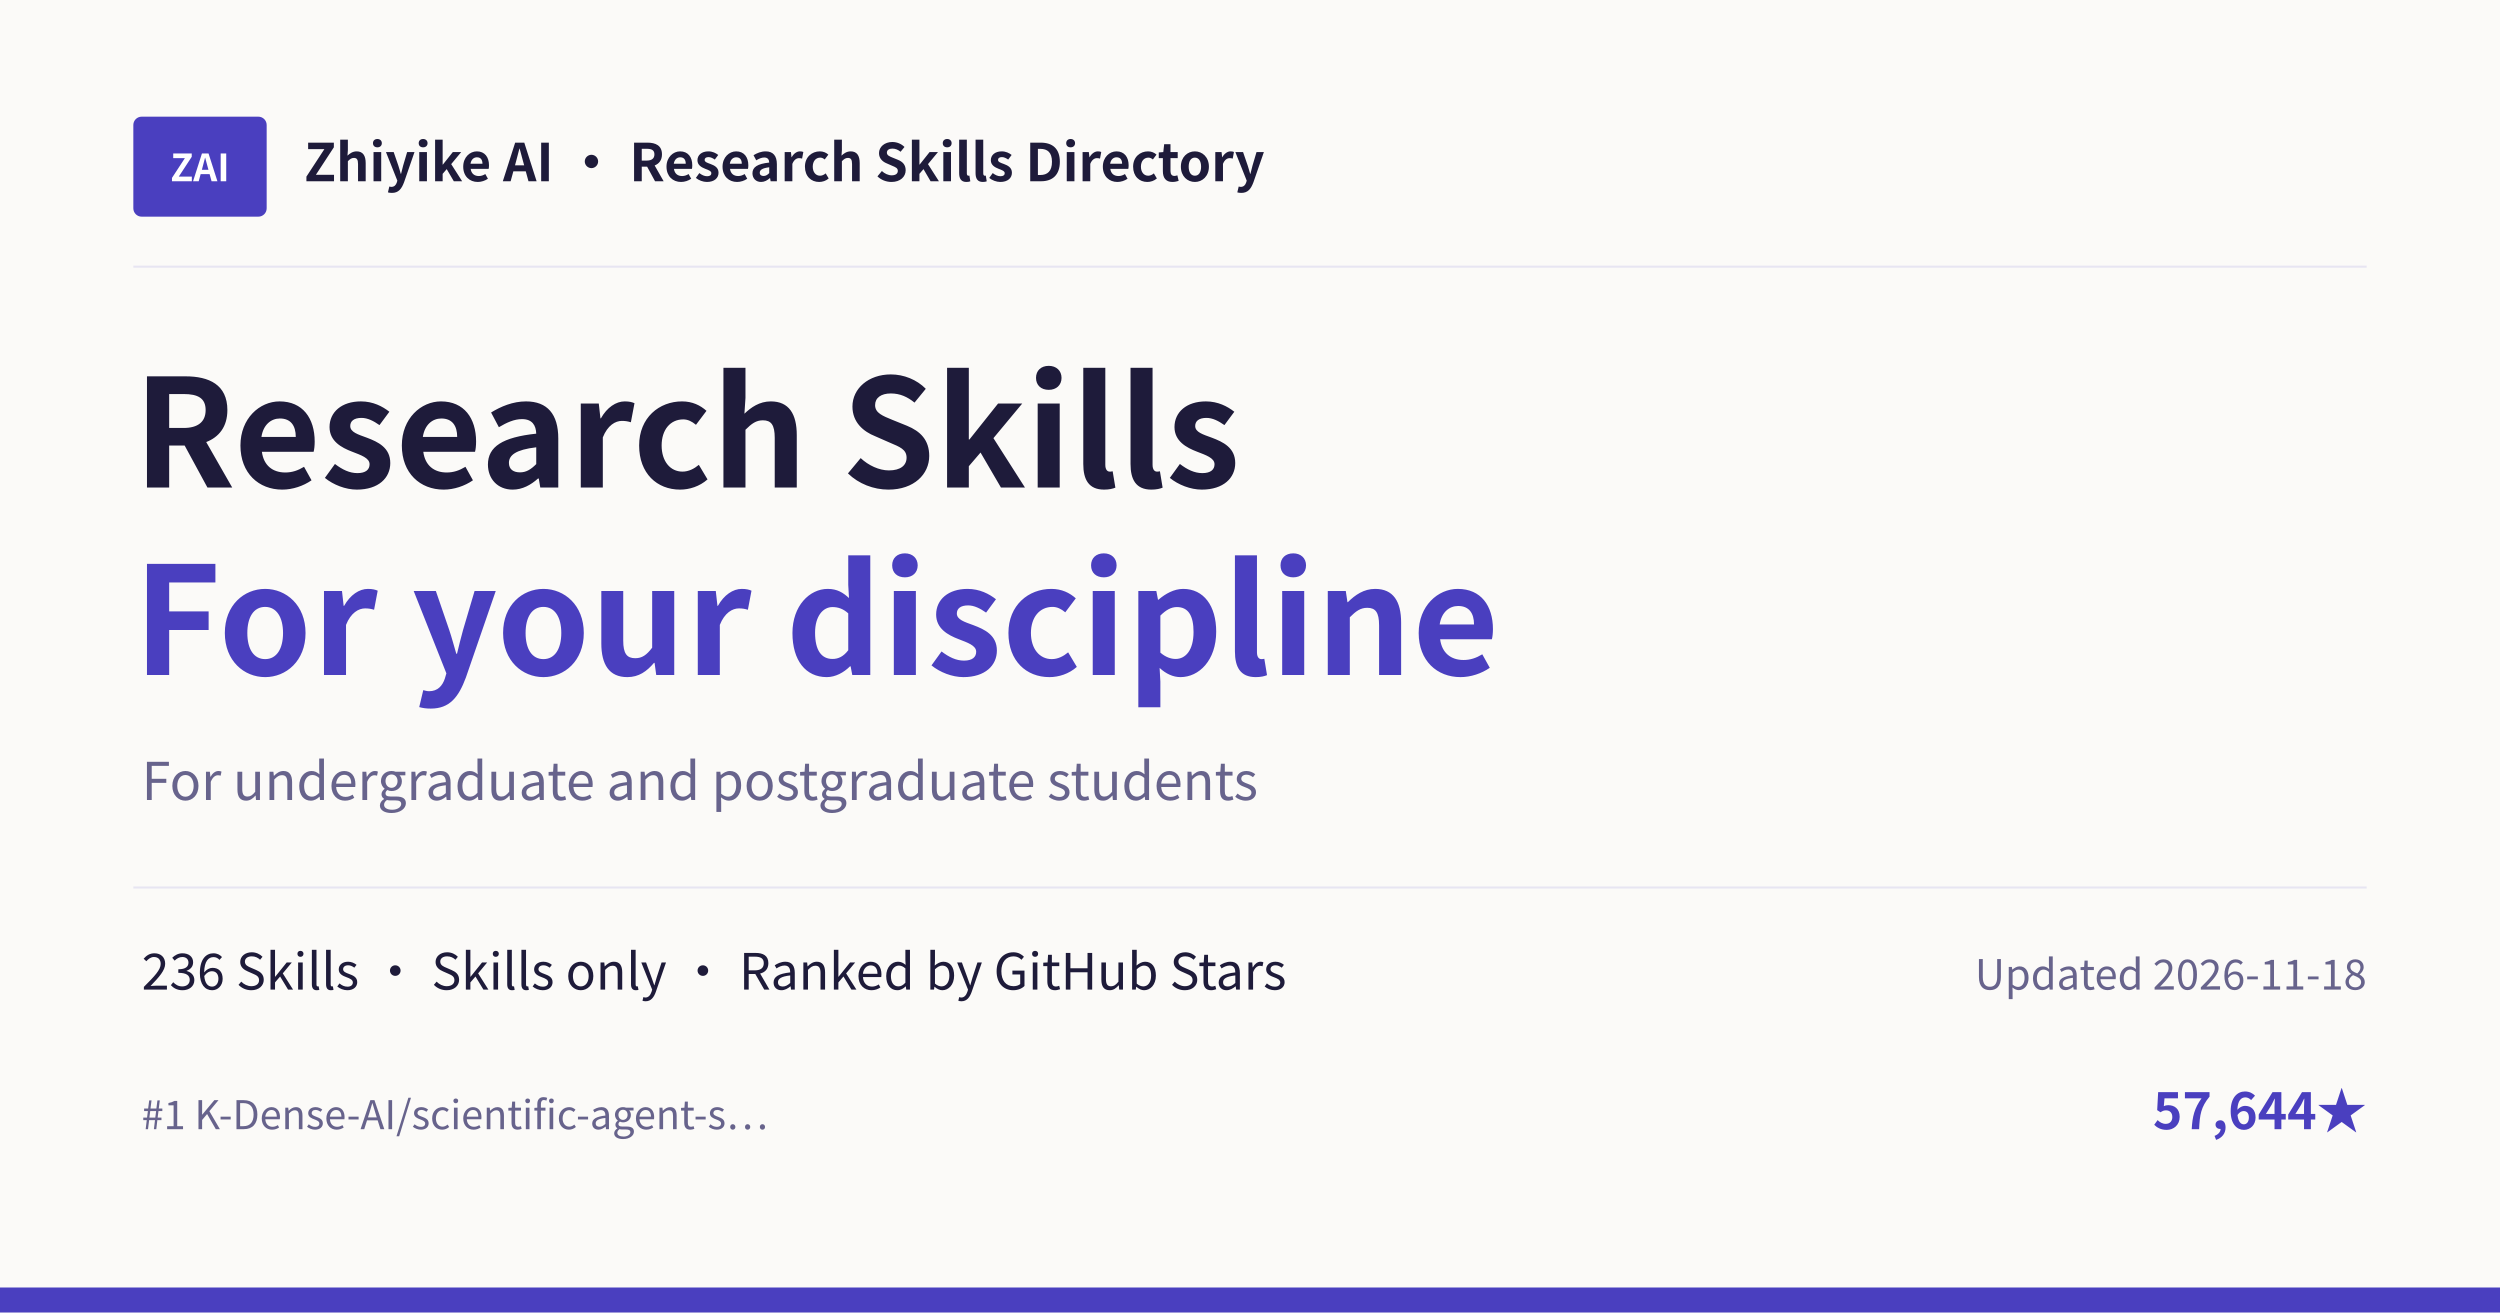
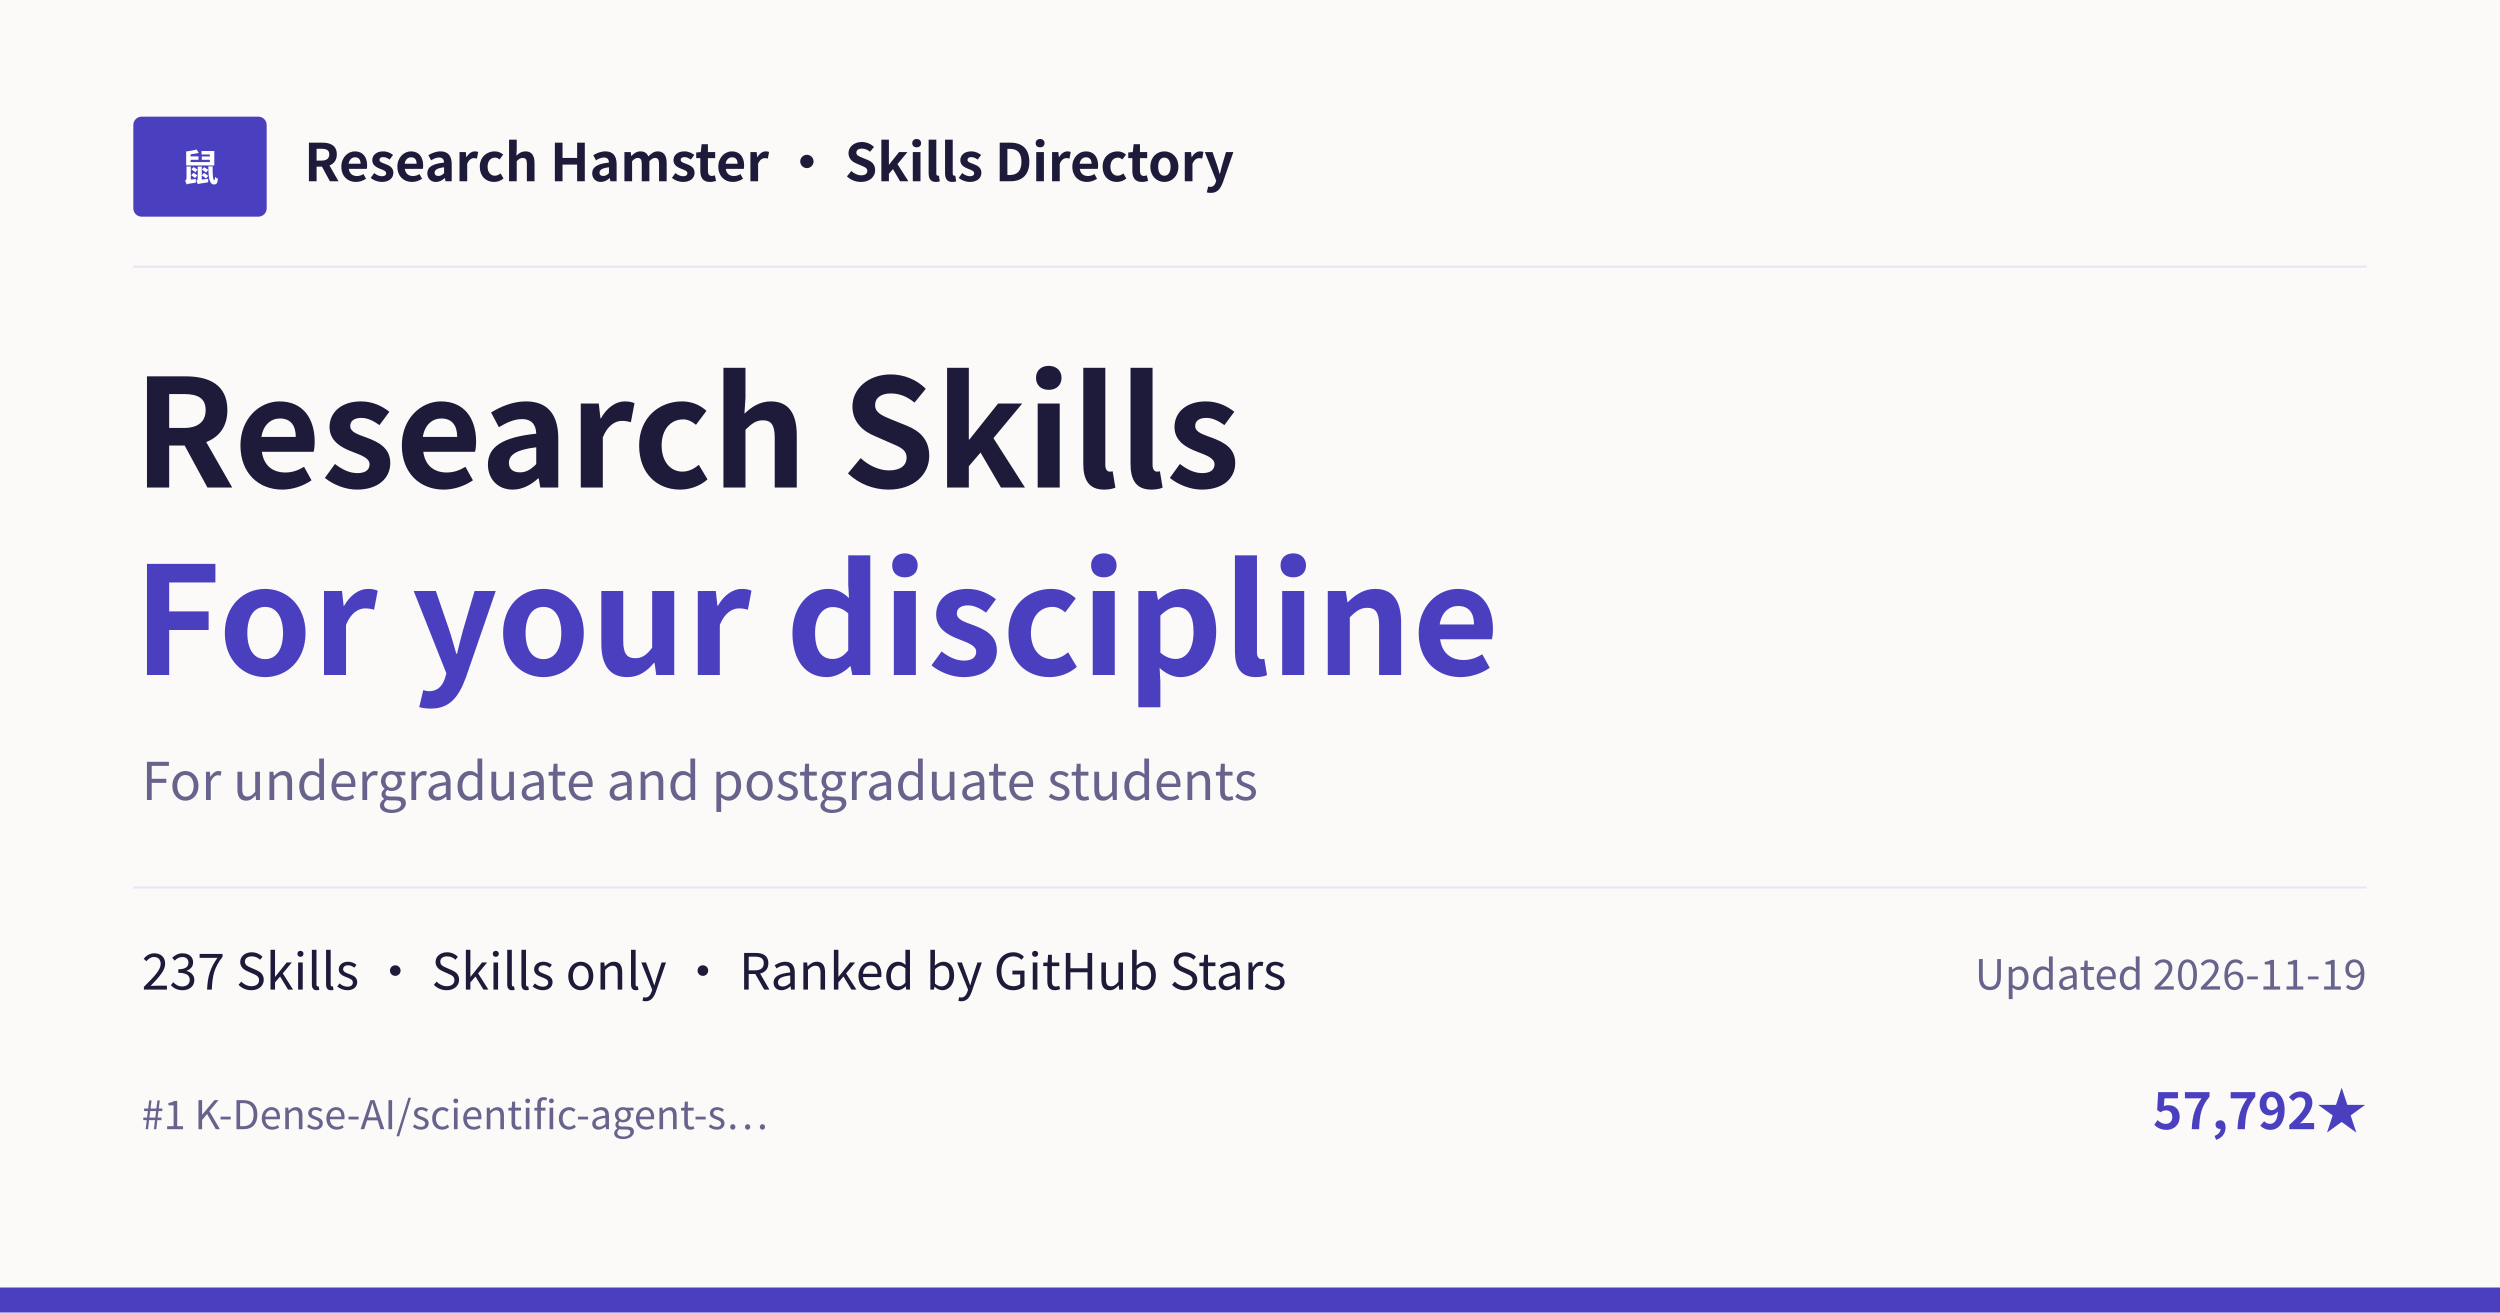
<svg xmlns="http://www.w3.org/2000/svg" width="1200" height="630" viewBox="0 0 1200 630">
  <rect width="1200" height="630" fill="#FBFAF8" />
  <rect x="64" y="56" width="64" height="48" rx="4" fill="#4A3FBF" />
-   <text x="96" y="87" text-anchor="middle" font-family="Noto Sans CJK SC, Microsoft YaHei, PingFang SC, sans-serif" font-size="18" font-weight="700" fill="#FFFFFF">ZAI</text>
-   <text x="146" y="87" font-family="Noto Sans CJK SC, Microsoft YaHei, PingFang SC, sans-serif" font-size="25" font-weight="600" fill="#1E1B3A">Zhiyike AI · Research Skills Directory</text>
+   <text x="96" y="87" text-anchor="middle" font-family="Noto Sans CJK SC, Microsoft YaHei, PingFang SC, sans-serif" font-size="18" font-weight="700" fill="#FFFFFF">鼠</text>
+   <text x="146" y="87" font-family="Noto Sans CJK SC, Microsoft YaHei, PingFang SC, sans-serif" font-size="25" font-weight="600" fill="#1E1B3A">Research Hamster · Skills Directory</text>
  <line x1="64" y1="128" x2="1136" y2="128" stroke="#E7E5F2" />
  <text x="64" y="234" font-family="Noto Sans CJK SC, Microsoft YaHei, PingFang SC, sans-serif" font-size="72" font-weight="700" fill="#1E1B3A">Research Skills</text>
  <text x="64" y="324" font-family="Noto Sans CJK SC, Microsoft YaHei, PingFang SC, sans-serif" font-size="72" font-weight="700" fill="#4A3FBF">For your discipline</text>
  <text x="68" y="384" font-family="Noto Sans CJK SC, Microsoft YaHei, PingFang SC, sans-serif" font-size="25" fill="#67638C">For undergraduate and postgraduate students</text>
  <line x1="64" y1="426" x2="1136" y2="426" stroke="#E7E5F2" />
-   <text x="68" y="475" font-family="Noto Sans CJK SC, Microsoft YaHei, PingFang SC, sans-serif" font-size="24" fill="#1E1B3A">236 Skills · Skills only · Ranked by GitHub Stars</text>
-   <text x="1136" y="475" text-anchor="end" font-family="Noto Sans CJK SC, Microsoft YaHei, PingFang SC, sans-serif" font-size="20" fill="#67638C">Updated 2026-11-18</text>
+   <text x="68" y="475" font-family="Noto Sans CJK SC, Microsoft YaHei, PingFang SC, sans-serif" font-size="24" fill="#1E1B3A">237 Skills · Skills only · Ranked by GitHub Stars</text>
+   <text x="1136" y="475" text-anchor="end" font-family="Noto Sans CJK SC, Microsoft YaHei, PingFang SC, sans-serif" font-size="20" fill="#67638C">Updated 2026-11-19</text>
  <text x="68" y="542" font-family="Noto Sans CJK SC, Microsoft YaHei, PingFang SC, sans-serif" font-size="19" fill="#67638C">#1 K-Dense-AI/scientific-agent-s…</text>
-   <text x="1136" y="542" text-anchor="end" font-family="Noto Sans CJK SC, Microsoft YaHei, PingFang SC, sans-serif" font-size="24" font-weight="600" fill="#4A3FBF">57,644★</text>
+   <text x="1136" y="542" text-anchor="end" font-family="Noto Sans CJK SC, Microsoft YaHei, PingFang SC, sans-serif" font-size="24" font-weight="600" fill="#4A3FBF">57,792★</text>
  <rect x="0" y="618" width="1200" height="12" fill="#4A3FBF" />
</svg>
